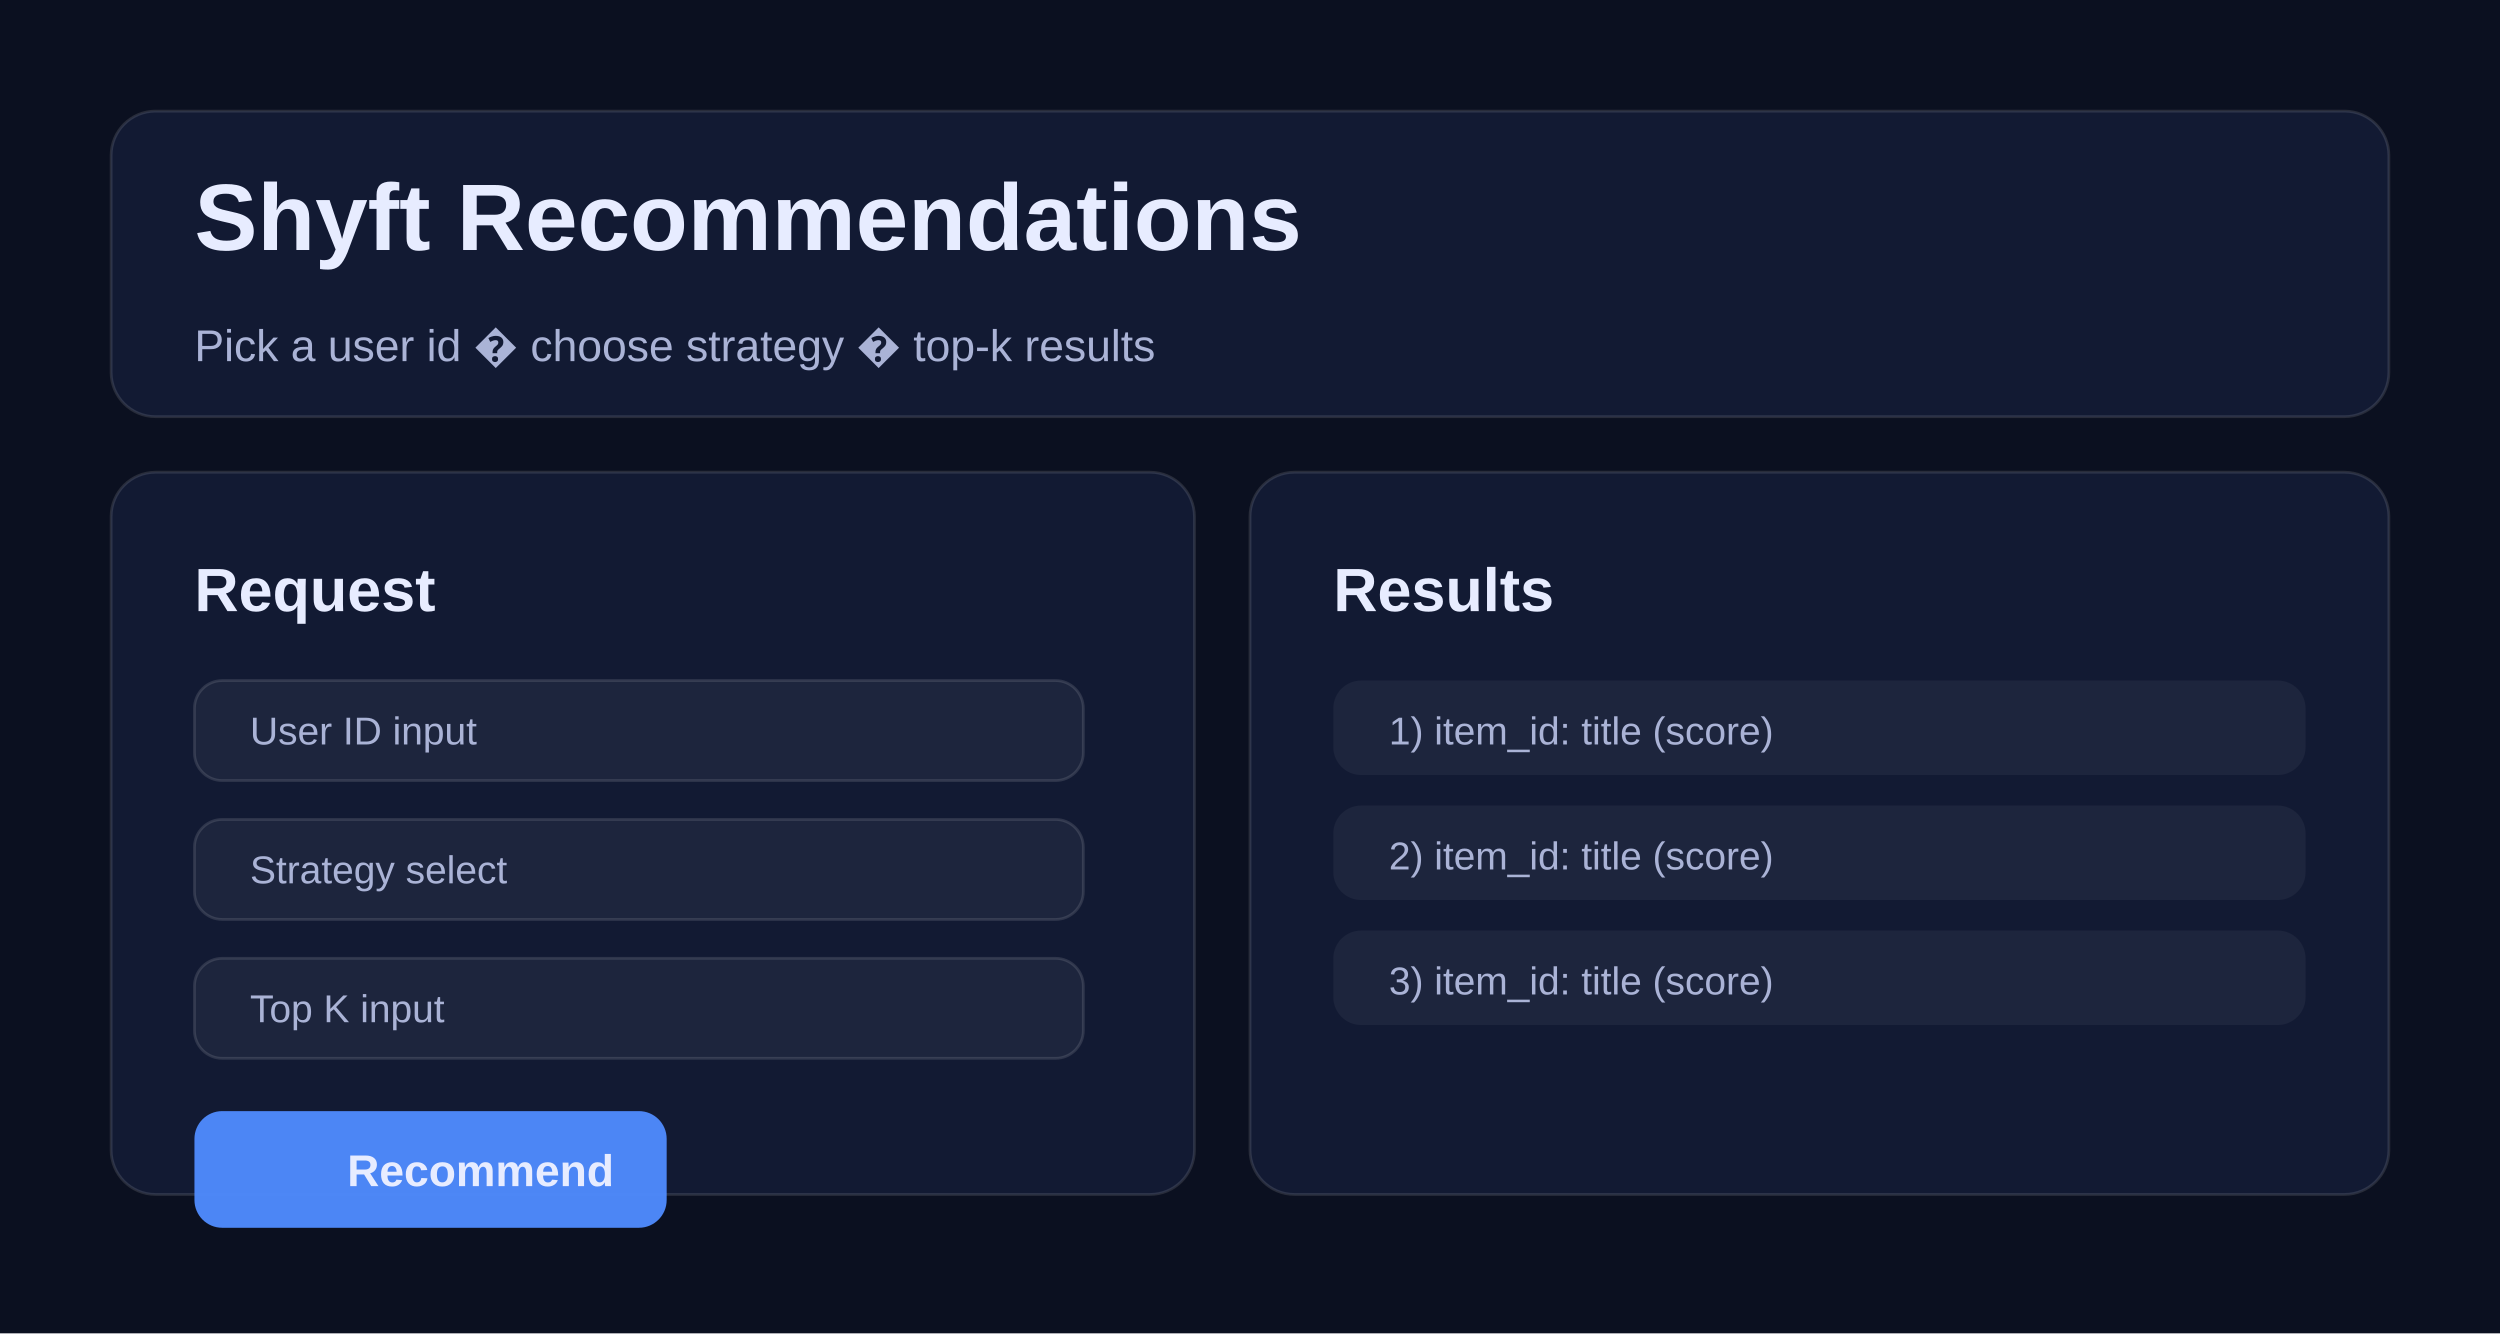
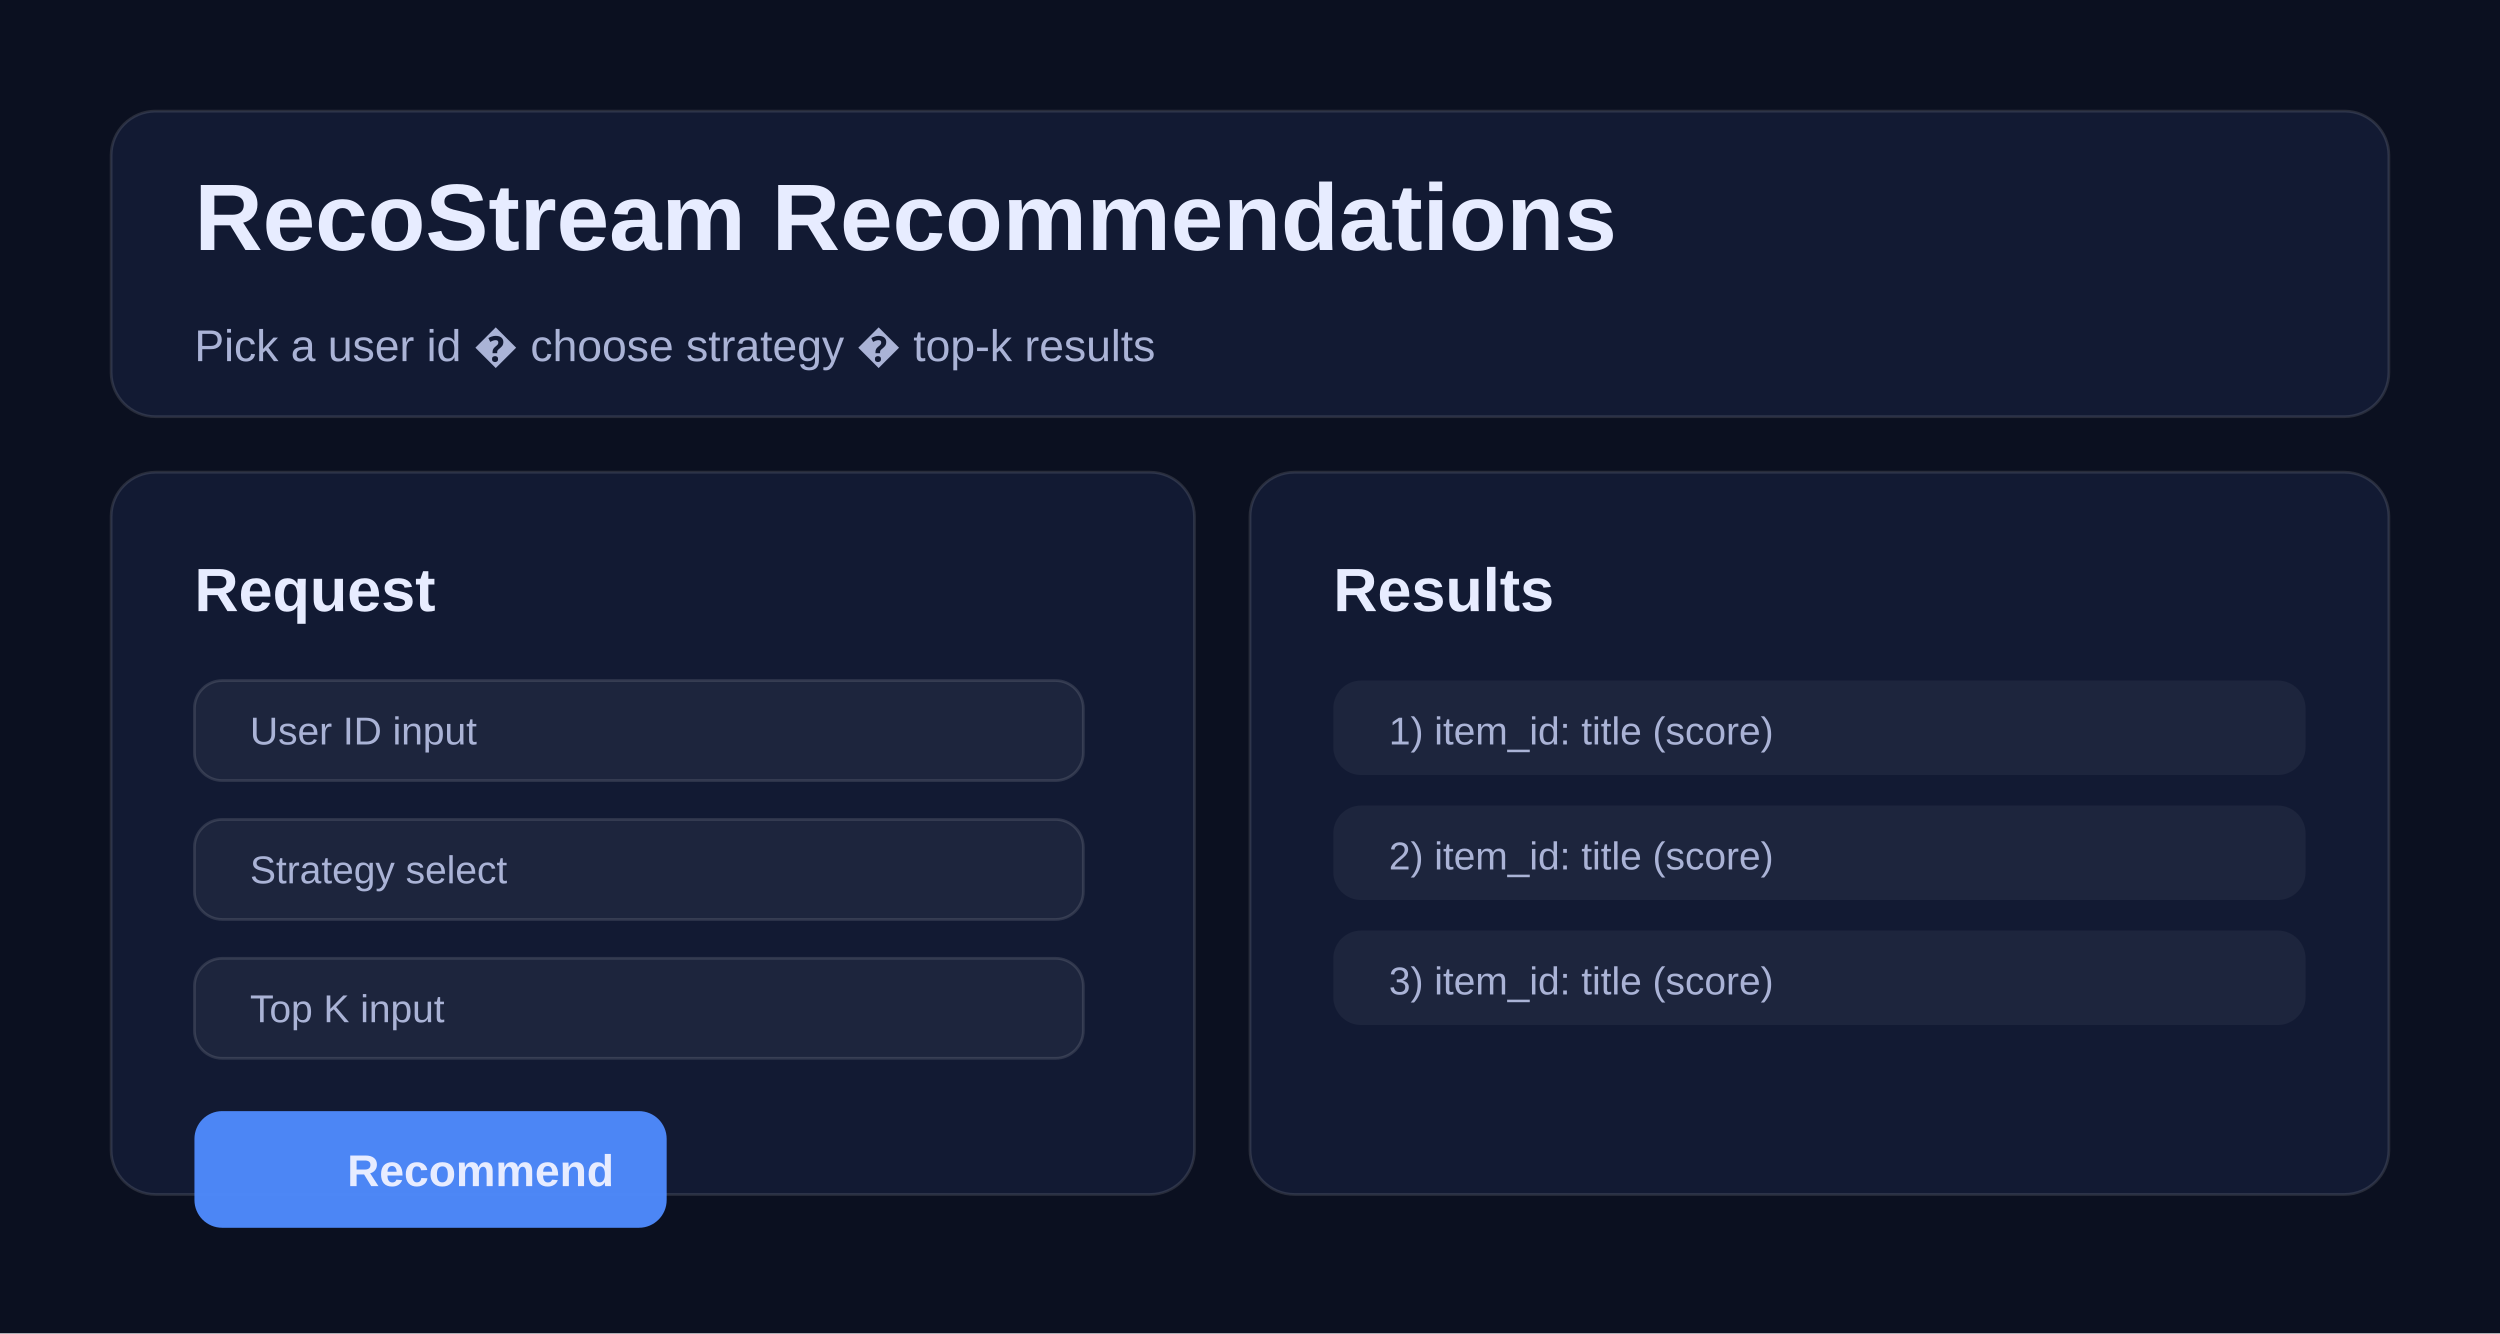
<svg xmlns="http://www.w3.org/2000/svg" width="900" height="480" viewBox="0 0 900 480">
  <rect x="0" y="0" width="900" height="480" fill="#0b1020" />
  <rect x="40" y="40" width="820" height="110" rx="16" fill="#121a33" stroke="rgba(255,255,255,0.12)" />
-   <text x="70" y="90" fill="#e7ecff" font-family="Arial" font-size="34" font-weight="700">Shyft Recommendations</text>
+   <text x="70" y="90" fill="#e7ecff" font-family="Arial" font-size="34" font-weight="700">RecoStream Recommendations</text>
  <text x="70" y="130" fill="#aab3d6" font-family="Arial" font-size="16">Pick a user id � choose strategy � top-k results</text>
  <rect x="40" y="170" width="390" height="260" rx="16" fill="#121a33" stroke="rgba(255,255,255,0.12)" />
  <text x="70" y="220" fill="#e7ecff" font-family="Arial" font-size="22" font-weight="600">Request</text>
  <rect x="70" y="245" width="320" height="36" rx="10" fill="rgba(255,255,255,0.05)" stroke="rgba(255,255,255,0.12)" />
  <text x="90" y="268" fill="#aab3d6" font-family="Arial" font-size="14">User ID input</text>
  <rect x="70" y="295" width="320" height="36" rx="10" fill="rgba(255,255,255,0.05)" stroke="rgba(255,255,255,0.12)" />
  <text x="90" y="318" fill="#aab3d6" font-family="Arial" font-size="14">Strategy select</text>
  <rect x="70" y="345" width="320" height="36" rx="10" fill="rgba(255,255,255,0.05)" stroke="rgba(255,255,255,0.12)" />
  <text x="90" y="368" fill="#aab3d6" font-family="Arial" font-size="14">Top K input</text>
  <rect x="70" y="400" width="170" height="42" rx="10" fill="#4f8cff" opacity="0.95" />
  <text x="125" y="427" fill="#e7ecff" font-family="Arial" font-size="16" font-weight="700">Recommend</text>
  <rect x="450" y="170" width="410" height="260" rx="16" fill="#121a33" stroke="rgba(255,255,255,0.12)" />
  <text x="480" y="220" fill="#e7ecff" font-family="Arial" font-size="22" font-weight="600">Results</text>
  <rect x="480" y="245" width="350" height="34" rx="10" fill="rgba(255,255,255,0.05)" />
  <text x="500" y="268" fill="#aab3d6" font-family="Arial" font-size="14">1) item_id: title (score)</text>
  <rect x="480" y="290" width="350" height="34" rx="10" fill="rgba(255,255,255,0.05)" />
  <text x="500" y="313" fill="#aab3d6" font-family="Arial" font-size="14">2) item_id: title (score)</text>
  <rect x="480" y="335" width="350" height="34" rx="10" fill="rgba(255,255,255,0.05)" />
  <text x="500" y="358" fill="#aab3d6" font-family="Arial" font-size="14">3) item_id: title (score)</text>
</svg>
